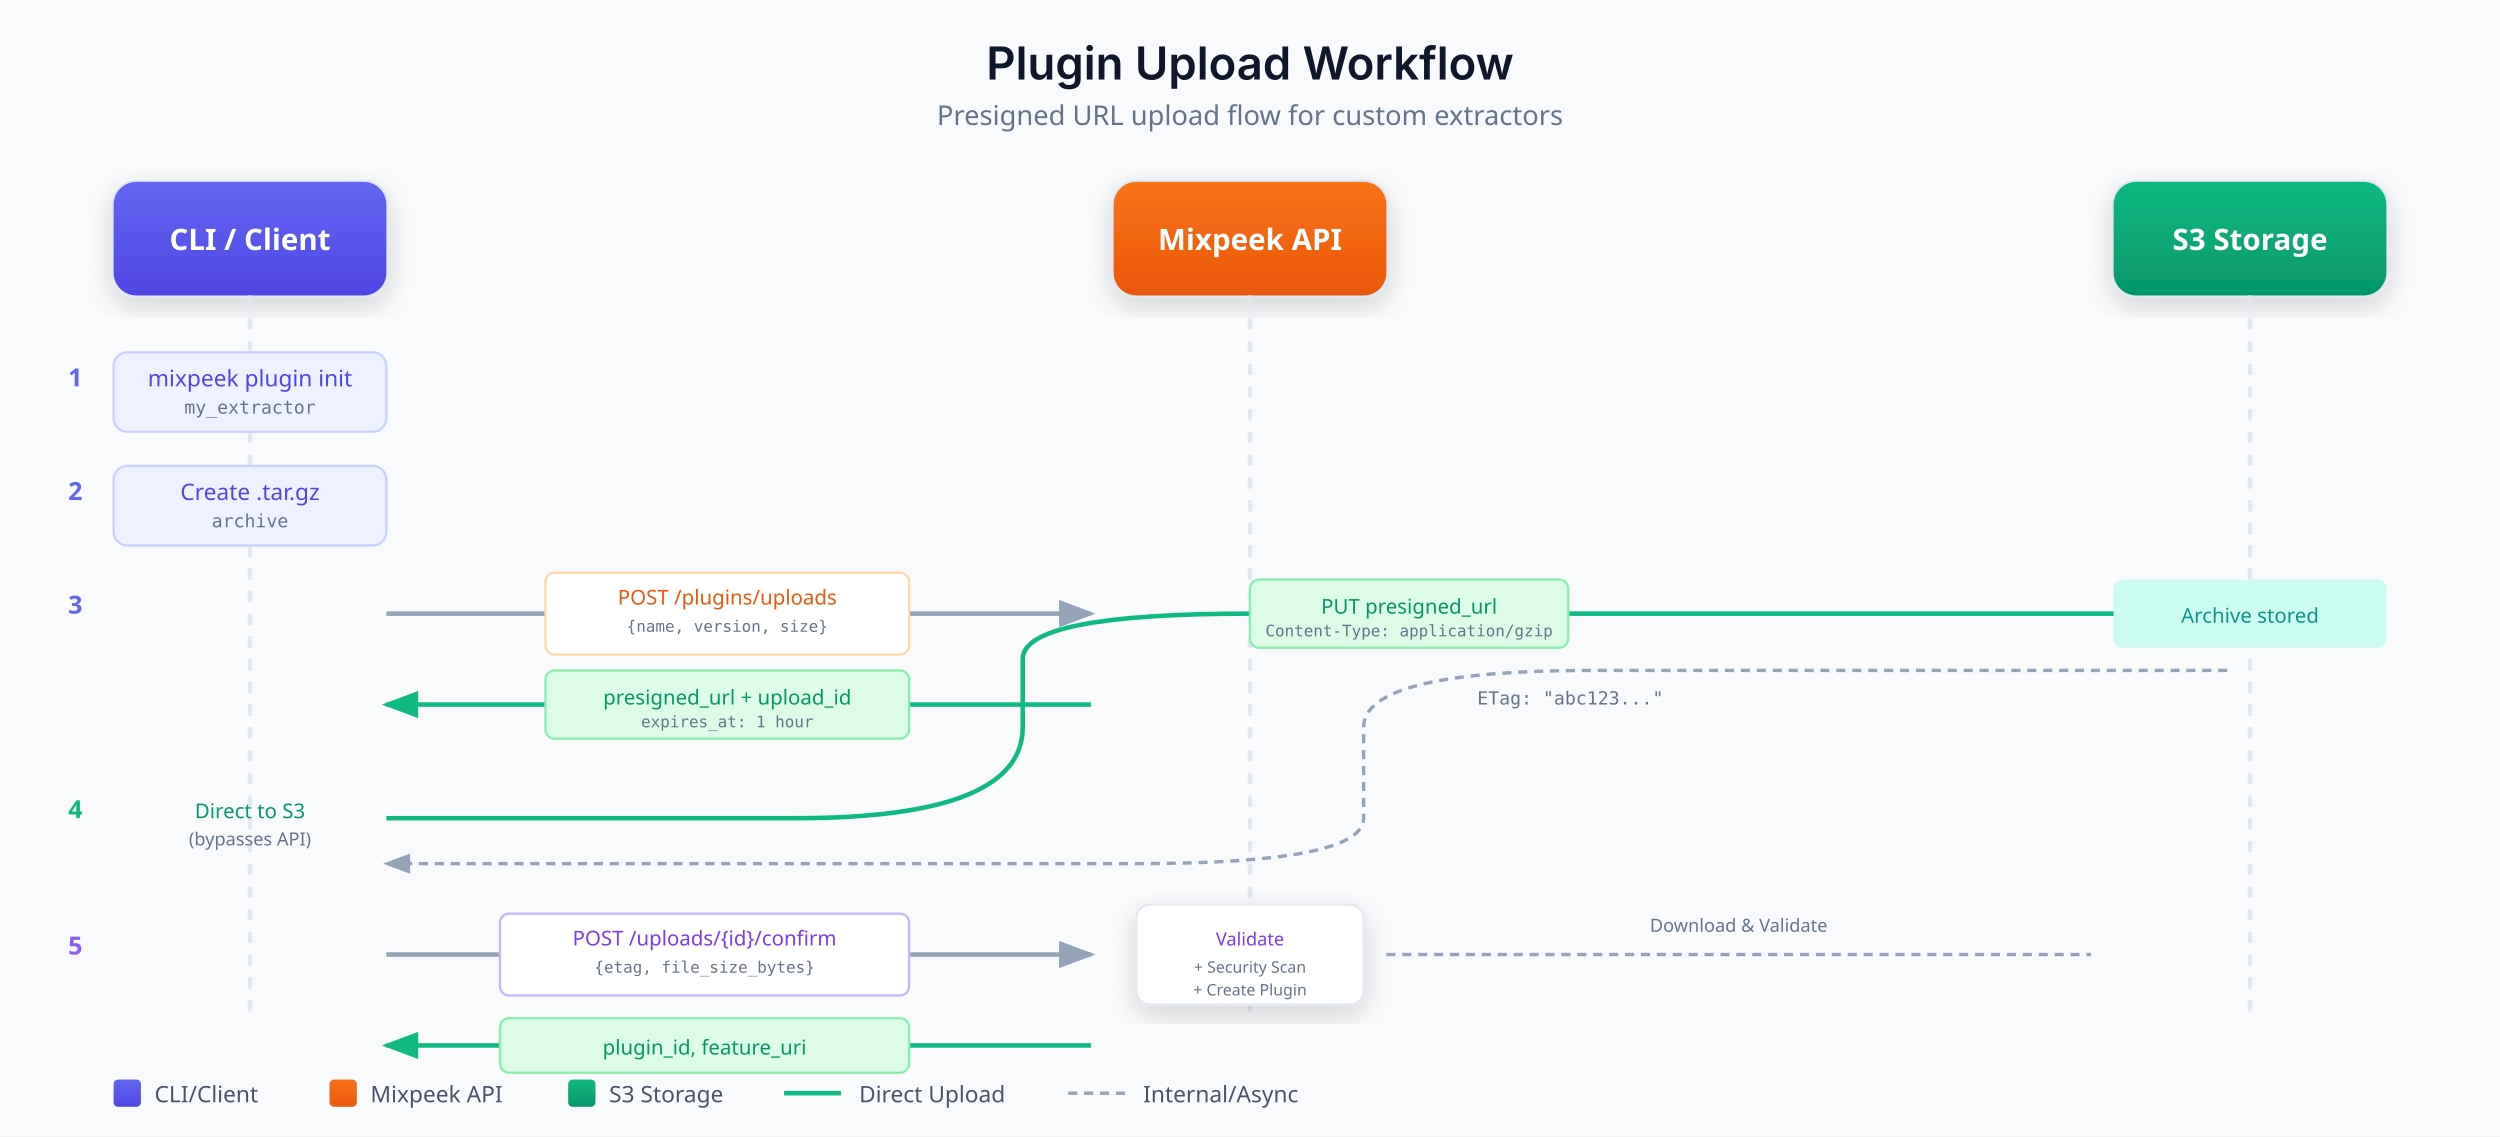
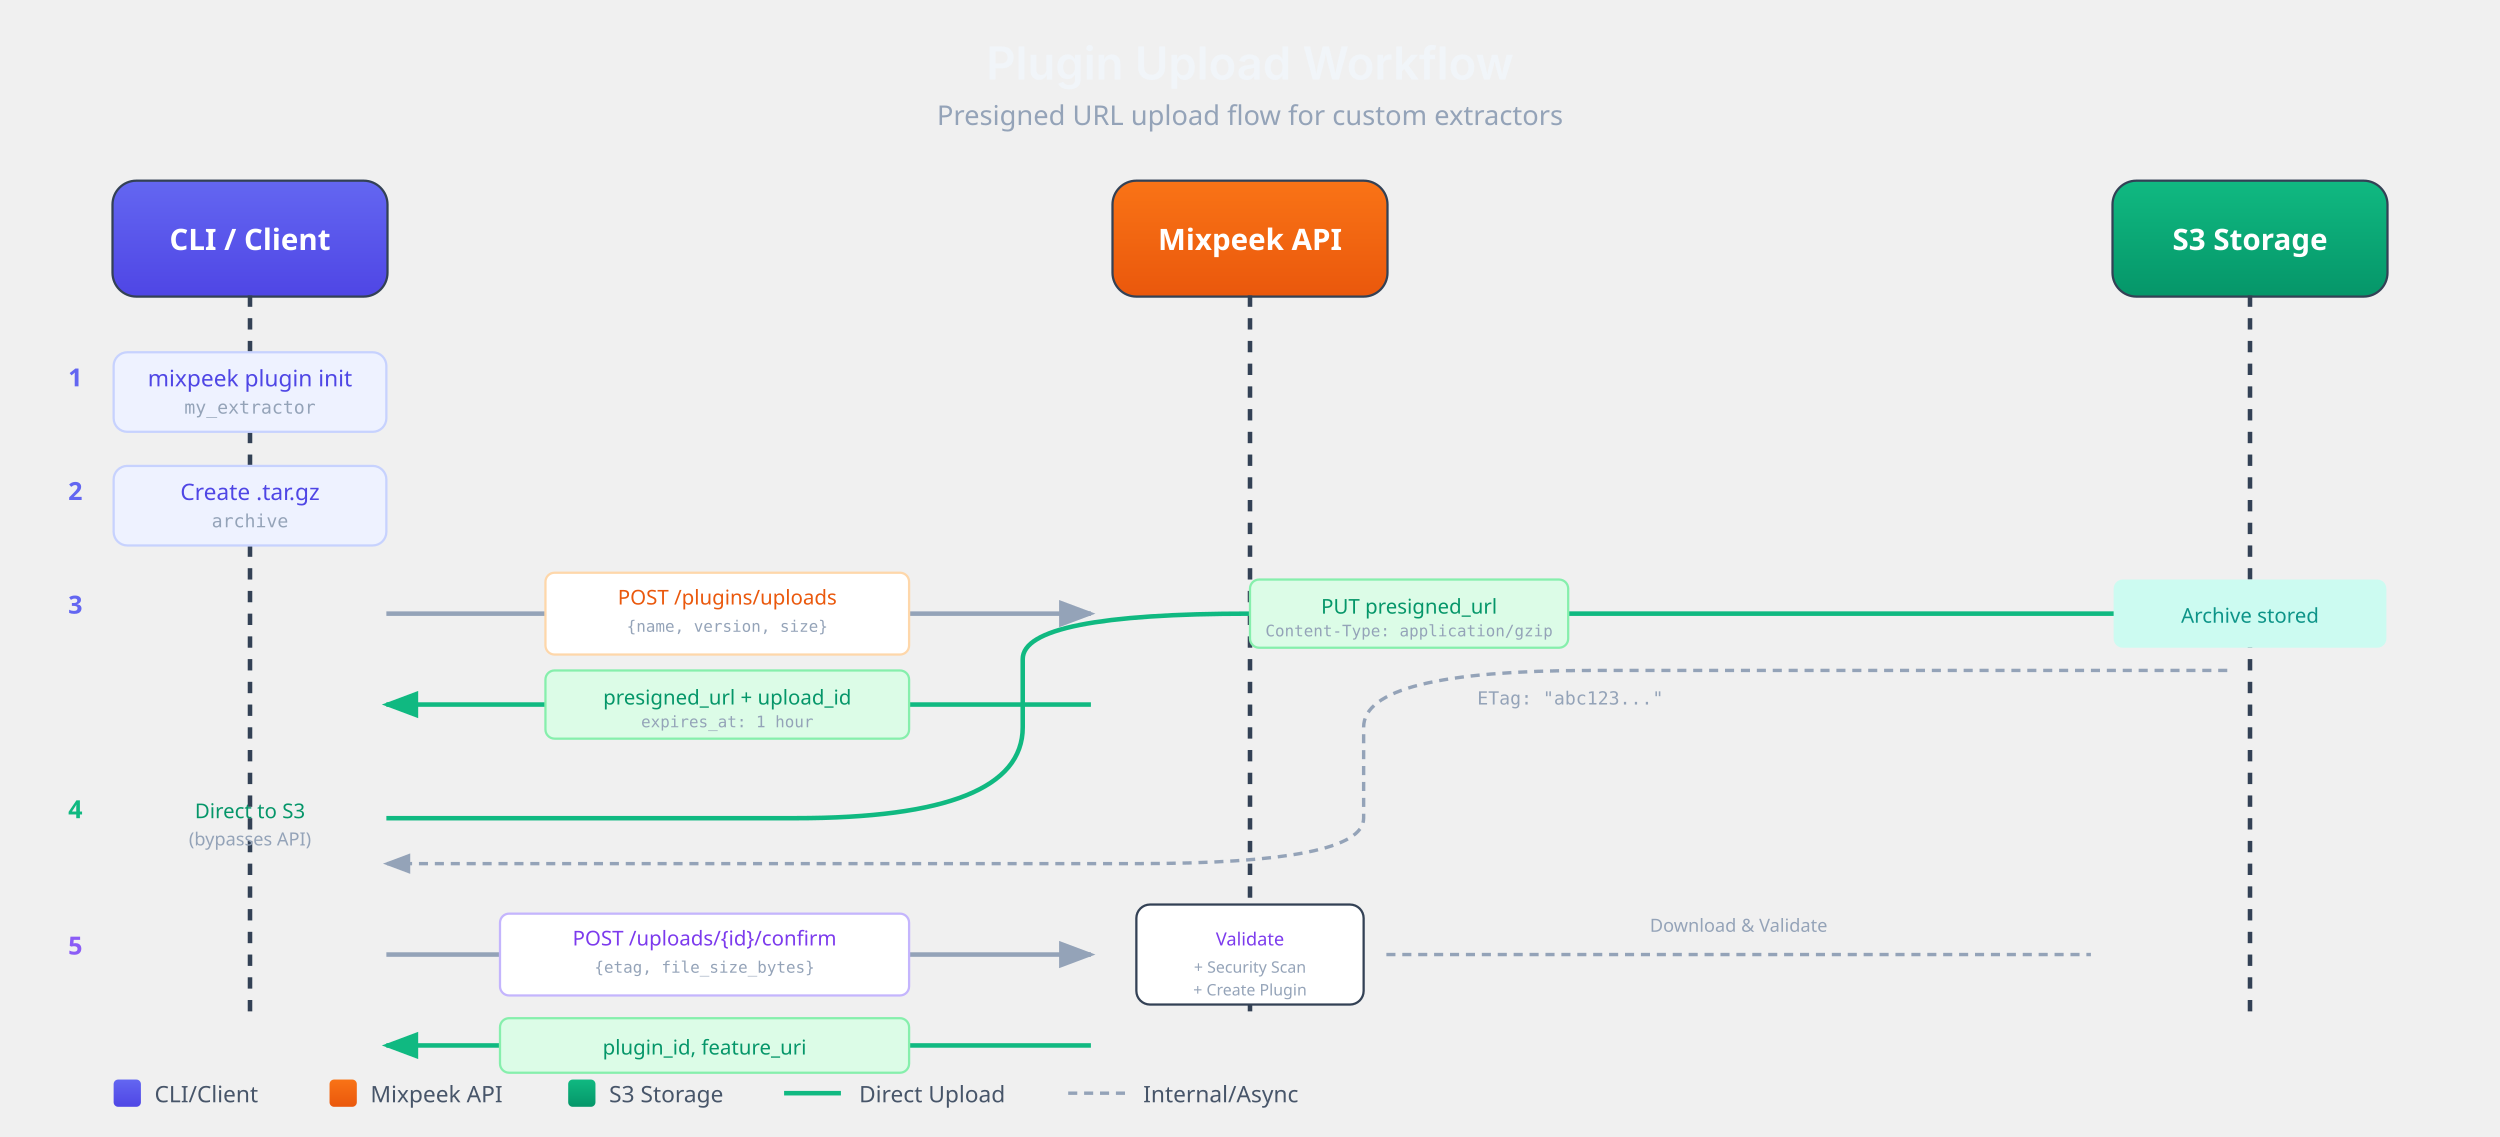
<svg xmlns="http://www.w3.org/2000/svg" viewBox="0 0 1100 500">
  <defs>
    <linearGradient id="clientGrad" x1="0%" y1="0%" x2="0%" y2="100%">
      <stop offset="0%" style="stop-color:#6366f1;stop-opacity:1" />
      <stop offset="100%" style="stop-color:#4f46e5;stop-opacity:1" />
    </linearGradient>
    <linearGradient id="apiGrad" x1="0%" y1="0%" x2="0%" y2="100%">
      <stop offset="0%" style="stop-color:#f97316;stop-opacity:1" />
      <stop offset="100%" style="stop-color:#ea580c;stop-opacity:1" />
    </linearGradient>
    <linearGradient id="s3Grad" x1="0%" y1="0%" x2="0%" y2="100%">
      <stop offset="0%" style="stop-color:#10b981;stop-opacity:1" />
      <stop offset="100%" style="stop-color:#059669;stop-opacity:1" />
    </linearGradient>
    <linearGradient id="validateGrad" x1="0%" y1="0%" x2="0%" y2="100%">
      <stop offset="0%" style="stop-color:#8b5cf6;stop-opacity:1" />
      <stop offset="100%" style="stop-color:#7c3aed;stop-opacity:1" />
    </linearGradient>
    <linearGradient id="deployGrad" x1="0%" y1="0%" x2="0%" y2="100%">
      <stop offset="0%" style="stop-color:#ec4899;stop-opacity:1" />
      <stop offset="100%" style="stop-color:#db2777;stop-opacity:1" />
    </linearGradient>
-     <filter id="shadow" x="-20%" y="-20%" width="140%" height="140%">
-       <feDropShadow dx="0" dy="4" stdDeviation="6" flood-opacity="0.15" />
-     </filter>
    <marker id="arrowGray" markerWidth="8" markerHeight="6" refX="7" refY="3" orient="auto">
      <polygon points="0 0, 8 3, 0 6" fill="#94a3b8" />
    </marker>
    <marker id="arrowGreen" markerWidth="8" markerHeight="6" refX="7" refY="3" orient="auto">
      <polygon points="0 0, 8 3, 0 6" fill="#10b981" />
    </marker>
  </defs>
-   <rect width="1100" height="500" fill="#f8fafc" />
-   <text x="550" y="35" font-family="system-ui, -apple-system, sans-serif" font-size="20" font-weight="600" fill="#0f172a" text-anchor="middle">Plugin Upload Workflow</text>
-   <text x="550" y="55" font-family="system-ui, sans-serif" font-size="12" fill="#64748b" text-anchor="middle">Presigned URL upload flow for custom extractors</text>
+   <rect width="1100" height="500" fill="none" />
+   <text x="550" y="35" font-family="system-ui, -apple-system, sans-serif" font-size="20" font-weight="600" fill="#f1f5f9" text-anchor="middle">Plugin Upload Workflow</text>
+   <text x="550" y="55" font-family="system-ui, sans-serif" font-size="12" fill="#94a3b8" text-anchor="middle">Presigned URL upload flow for custom extractors</text>
  <g transform="translate(0, 80)">
-     <g filter="url(#shadow)">
-       <rect x="50" y="0" width="120" height="50" rx="10" fill="white" stroke="#e2e8f0" stroke-width="2" />
+     <g>
+       <rect x="50" y="0" width="120" height="50" rx="10" fill="white" stroke="#334155" stroke-width="2" />
      <rect x="50" y="0" width="120" height="50" rx="10" fill="url(#clientGrad)" />
      <text x="110" y="30" font-family="system-ui, sans-serif" font-size="13" font-weight="600" fill="white" text-anchor="middle">CLI / Client</text>
    </g>
-     <g filter="url(#shadow)">
-       <rect x="490" y="0" width="120" height="50" rx="10" fill="white" stroke="#e2e8f0" stroke-width="2" />
+     <g>
+       <rect x="490" y="0" width="120" height="50" rx="10" fill="white" stroke="#334155" stroke-width="2" />
      <rect x="490" y="0" width="120" height="50" rx="10" fill="url(#apiGrad)" />
      <text x="550" y="30" font-family="system-ui, sans-serif" font-size="13" font-weight="600" fill="white" text-anchor="middle">Mixpeek API</text>
    </g>
-     <g filter="url(#shadow)">
-       <rect x="930" y="0" width="120" height="50" rx="10" fill="white" stroke="#e2e8f0" stroke-width="2" />
+     <g>
+       <rect x="930" y="0" width="120" height="50" rx="10" fill="white" stroke="#334155" stroke-width="2" />
      <rect x="930" y="0" width="120" height="50" rx="10" fill="url(#s3Grad)" />
      <text x="990" y="30" font-family="system-ui, sans-serif" font-size="13" font-weight="600" fill="white" text-anchor="middle">S3 Storage</text>
    </g>
-     <line x1="110" y1="50" x2="110" y2="370" stroke="#e2e8f0" stroke-width="2" stroke-dasharray="5,5" />
-     <line x1="550" y1="50" x2="550" y2="370" stroke="#e2e8f0" stroke-width="2" stroke-dasharray="5,5" />
-     <line x1="990" y1="50" x2="990" y2="370" stroke="#e2e8f0" stroke-width="2" stroke-dasharray="5,5" />
+     <line x1="110" y1="50" x2="110" y2="370" stroke="#334155" stroke-width="2" stroke-dasharray="5,5" />
+     <line x1="550" y1="50" x2="550" y2="370" stroke="#334155" stroke-width="2" stroke-dasharray="5,5" />
+     <line x1="990" y1="50" x2="990" y2="370" stroke="#334155" stroke-width="2" stroke-dasharray="5,5" />
  </g>
  <g transform="translate(0, 160)">
    <text x="30" y="10" font-family="system-ui, sans-serif" font-size="11" font-weight="600" fill="#6366f1">1</text>
    <rect x="50" y="-5" width="120" height="35" rx="6" fill="#eef2ff" stroke="#c7d2fe" stroke-width="1" />
    <text x="110" y="10" font-family="system-ui, sans-serif" font-size="10" font-weight="500" fill="#4f46e5" text-anchor="middle">mixpeek plugin init</text>
-     <text x="110" y="22" font-family="monospace" font-size="8" fill="#64748b" text-anchor="middle">my_extractor</text>
+     <text x="110" y="22" font-family="monospace" font-size="8" fill="#94a3b8" text-anchor="middle">my_extractor</text>
  </g>
  <g transform="translate(0, 210)">
    <text x="30" y="10" font-family="system-ui, sans-serif" font-size="11" font-weight="600" fill="#6366f1">2</text>
    <rect x="50" y="-5" width="120" height="35" rx="6" fill="#eef2ff" stroke="#c7d2fe" stroke-width="1" />
    <text x="110" y="10" font-family="system-ui, sans-serif" font-size="10" font-weight="500" fill="#4f46e5" text-anchor="middle">Create .tar.gz</text>
-     <text x="110" y="22" font-family="monospace" font-size="8" fill="#64748b" text-anchor="middle">archive</text>
+     <text x="110" y="22" font-family="monospace" font-size="8" fill="#94a3b8" text-anchor="middle">archive</text>
  </g>
  <g transform="translate(0, 260)">
    <text x="30" y="10" font-family="system-ui, sans-serif" font-size="11" font-weight="600" fill="#6366f1">3</text>
    <line x1="170" y1="10" x2="480" y2="10" stroke="#94a3b8" stroke-width="2" marker-end="url(#arrowGray)" />
    <rect x="240" y="-8" width="160" height="36" rx="4" fill="white" stroke="#fed7aa" stroke-width="1" />
    <text x="320" y="6" font-family="system-ui, sans-serif" font-size="9" font-weight="500" fill="#ea580c" text-anchor="middle">POST /plugins/uploads</text>
-     <text x="320" y="18" font-family="monospace" font-size="7" fill="#64748b" text-anchor="middle">{name, version, size}</text>
+     <text x="320" y="18" font-family="monospace" font-size="7" fill="#94a3b8" text-anchor="middle">{name, version, size}</text>
    <line x1="480" y1="50" x2="170" y2="50" stroke="#10b981" stroke-width="2" marker-end="url(#arrowGreen)" />
    <rect x="240" y="35" width="160" height="30" rx="4" fill="#dcfce7" stroke="#86efac" stroke-width="1" />
    <text x="320" y="50" font-family="system-ui, sans-serif" font-size="9" font-weight="500" fill="#059669" text-anchor="middle">presigned_url + upload_id</text>
-     <text x="320" y="60" font-family="monospace" font-size="7" fill="#64748b" text-anchor="middle">expires_at: 1 hour</text>
+     <text x="320" y="60" font-family="monospace" font-size="7" fill="#94a3b8" text-anchor="middle">expires_at: 1 hour</text>
  </g>
  <g transform="translate(0, 350)">
    <text x="30" y="10" font-family="system-ui, sans-serif" font-size="11" font-weight="600" fill="#10b981">4</text>
    <path d="M 170 10 L 350 10 Q 450 10 450 -30 L 450 -60 Q 450 -80 550 -80 L 980 -80" stroke="#10b981" stroke-width="2" fill="none" marker-end="url(#arrowGreen)" />
    <rect x="550" y="-95" width="140" height="30" rx="4" fill="#dcfce7" stroke="#86efac" stroke-width="1" />
    <text x="620" y="-80" font-family="system-ui, sans-serif" font-size="9" font-weight="500" fill="#059669" text-anchor="middle">PUT presigned_url</text>
-     <text x="620" y="-70" font-family="monospace" font-size="7" fill="#64748b" text-anchor="middle">Content-Type: application/gzip</text>
+     <text x="620" y="-70" font-family="monospace" font-size="7" fill="#94a3b8" text-anchor="middle">Content-Type: application/gzip</text>
    <text x="110" y="10" font-family="system-ui, sans-serif" font-size="9" fill="#059669" text-anchor="middle">Direct to S3</text>
-     <text x="110" y="22" font-family="system-ui, sans-serif" font-size="8" fill="#64748b" text-anchor="middle">(bypasses API)</text>
+     <text x="110" y="22" font-family="system-ui, sans-serif" font-size="8" fill="#94a3b8" text-anchor="middle">(bypasses API)</text>
    <rect x="930" y="-95" width="120" height="30" rx="4" fill="#ccfbf1" />
    <text x="990" y="-76" font-family="system-ui, sans-serif" font-size="9" fill="#0d9488" text-anchor="middle">Archive stored</text>
    <path d="M 980 -55 L 700 -55 Q 600 -55 600 -30 L 600 10 Q 600 30 500 30 L 170 30" stroke="#94a3b8" stroke-width="1.5" fill="none" stroke-dasharray="4,3" marker-end="url(#arrowGray)" />
-     <text x="650" y="-40" font-family="monospace" font-size="8" fill="#64748b">ETag: "abc123..."</text>
+     <text x="650" y="-40" font-family="monospace" font-size="8" fill="#94a3b8">ETag: "abc123..."</text>
  </g>
  <g transform="translate(0, 410)">
    <text x="30" y="10" font-family="system-ui, sans-serif" font-size="11" font-weight="600" fill="#8b5cf6">5</text>
    <line x1="170" y1="10" x2="480" y2="10" stroke="#94a3b8" stroke-width="2" marker-end="url(#arrowGray)" />
    <rect x="220" y="-8" width="180" height="36" rx="4" fill="white" stroke="#c4b5fd" stroke-width="1" />
    <text x="310" y="6" font-family="system-ui, sans-serif" font-size="9" font-weight="500" fill="#7c3aed" text-anchor="middle">POST /uploads/{id}/confirm</text>
-     <text x="310" y="18" font-family="monospace" font-size="7" fill="#64748b" text-anchor="middle">{etag, file_size_bytes}</text>
-     <g filter="url(#shadow)">
-       <rect x="500" y="-12" width="100" height="44" rx="6" fill="white" stroke="#e2e8f0" stroke-width="1" />
+     <text x="310" y="18" font-family="monospace" font-size="7" fill="#94a3b8" text-anchor="middle">{etag, file_size_bytes}</text>
+     <g>
+       <rect x="500" y="-12" width="100" height="44" rx="6" fill="white" stroke="#334155" stroke-width="1" />
      <text x="550" y="6" font-family="system-ui, sans-serif" font-size="8" font-weight="500" fill="#7c3aed" text-anchor="middle">Validate</text>
-       <text x="550" y="18" font-family="system-ui, sans-serif" font-size="7" fill="#64748b" text-anchor="middle">+ Security Scan</text>
-       <text x="550" y="28" font-family="system-ui, sans-serif" font-size="7" fill="#64748b" text-anchor="middle">+ Create Plugin</text>
+       <text x="550" y="18" font-family="system-ui, sans-serif" font-size="7" fill="#94a3b8" text-anchor="middle">+ Security Scan</text>
+       <text x="550" y="28" font-family="system-ui, sans-serif" font-size="7" fill="#94a3b8" text-anchor="middle">+ Create Plugin</text>
    </g>
    <line x1="610" y1="10" x2="920" y2="10" stroke="#94a3b8" stroke-width="1.5" stroke-dasharray="4,3" />
-     <text x="765" y="0" font-family="system-ui, sans-serif" font-size="8" fill="#64748b" text-anchor="middle">Download &amp; Validate</text>
+     <text x="765" y="0" font-family="system-ui, sans-serif" font-size="8" fill="#94a3b8" text-anchor="middle">Download &amp; Validate</text>
    <line x1="480" y1="50" x2="170" y2="50" stroke="#10b981" stroke-width="2" marker-end="url(#arrowGreen)" />
    <rect x="220" y="38" width="180" height="24" rx="4" fill="#dcfce7" stroke="#86efac" stroke-width="1" />
    <text x="310" y="54" font-family="system-ui, sans-serif" font-size="9" font-weight="500" fill="#059669" text-anchor="middle">plugin_id, feature_uri</text>
  </g>
  <g transform="translate(50, 475)">
    <rect width="12" height="12" rx="2" fill="url(#clientGrad)" />
    <text x="18" y="10" font-family="system-ui, sans-serif" font-size="10" fill="#475569">CLI/Client</text>
    <rect x="95" width="12" height="12" rx="2" fill="url(#apiGrad)" />
    <text x="113" y="10" font-family="system-ui, sans-serif" font-size="10" fill="#475569">Mixpeek API</text>
    <rect x="200" width="12" height="12" rx="2" fill="url(#s3Grad)" />
    <text x="218" y="10" font-family="system-ui, sans-serif" font-size="10" fill="#475569">S3 Storage</text>
    <line x1="295" y1="6" x2="320" y2="6" stroke="#10b981" stroke-width="2" />
    <text x="328" y="10" font-family="system-ui, sans-serif" font-size="10" fill="#475569">Direct Upload</text>
    <line x1="420" y1="6" x2="445" y2="6" stroke="#94a3b8" stroke-width="1.5" stroke-dasharray="4,3" />
    <text x="453" y="10" font-family="system-ui, sans-serif" font-size="10" fill="#475569">Internal/Async</text>
  </g>
</svg>
